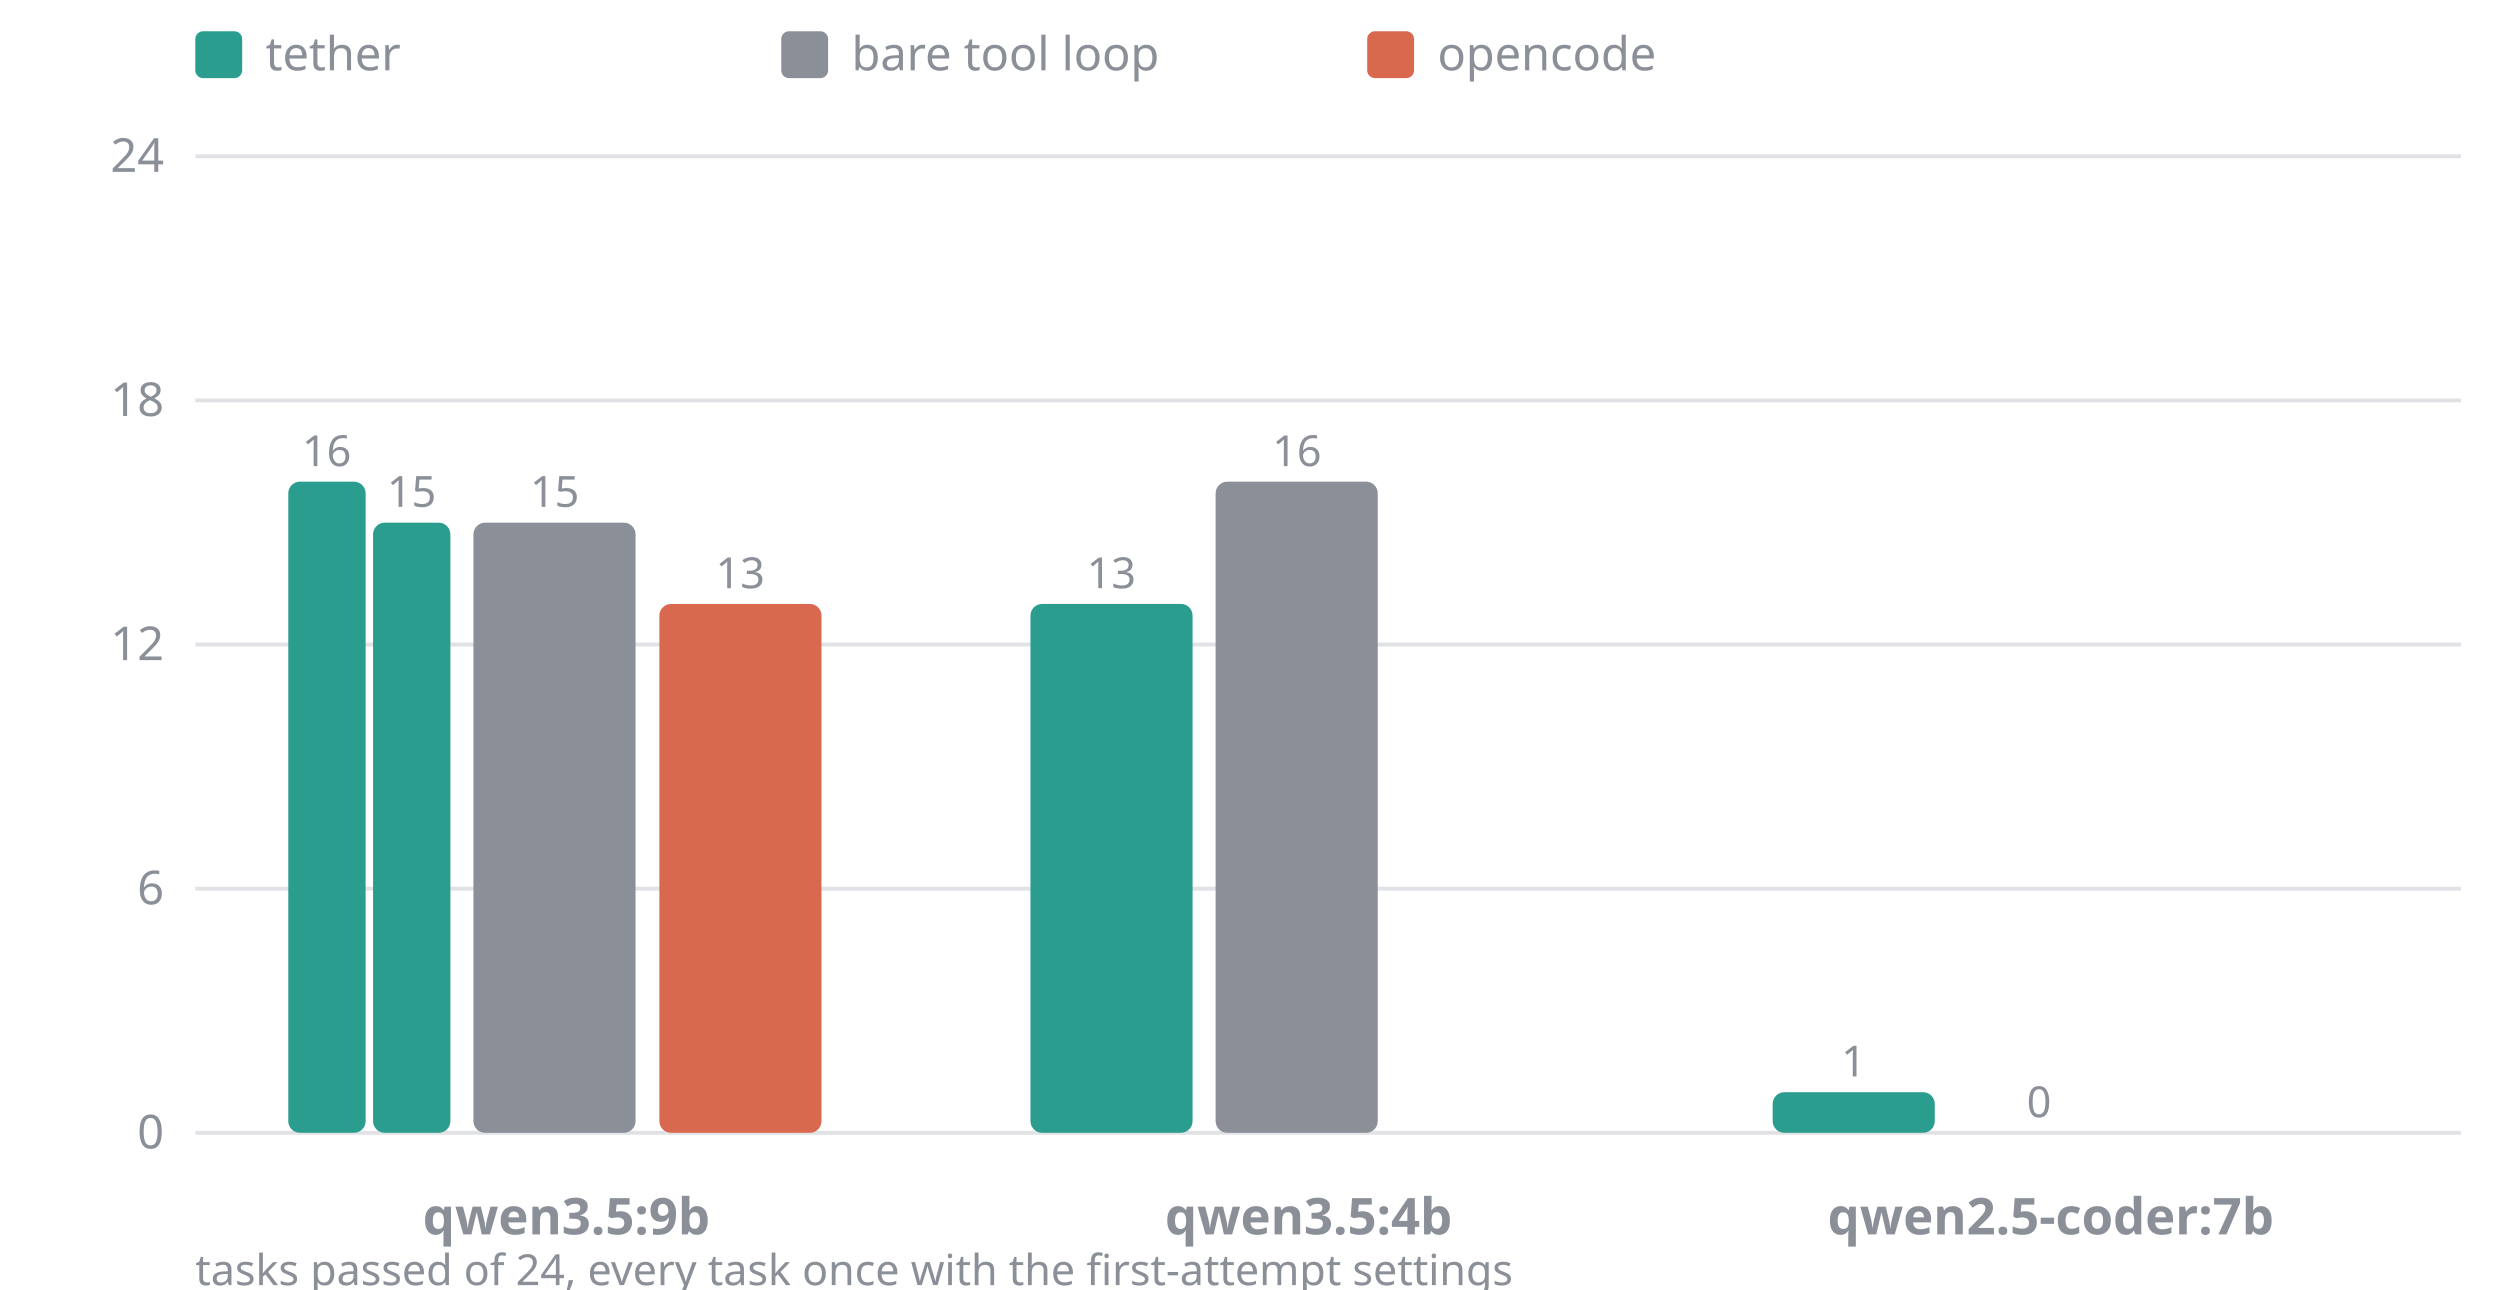
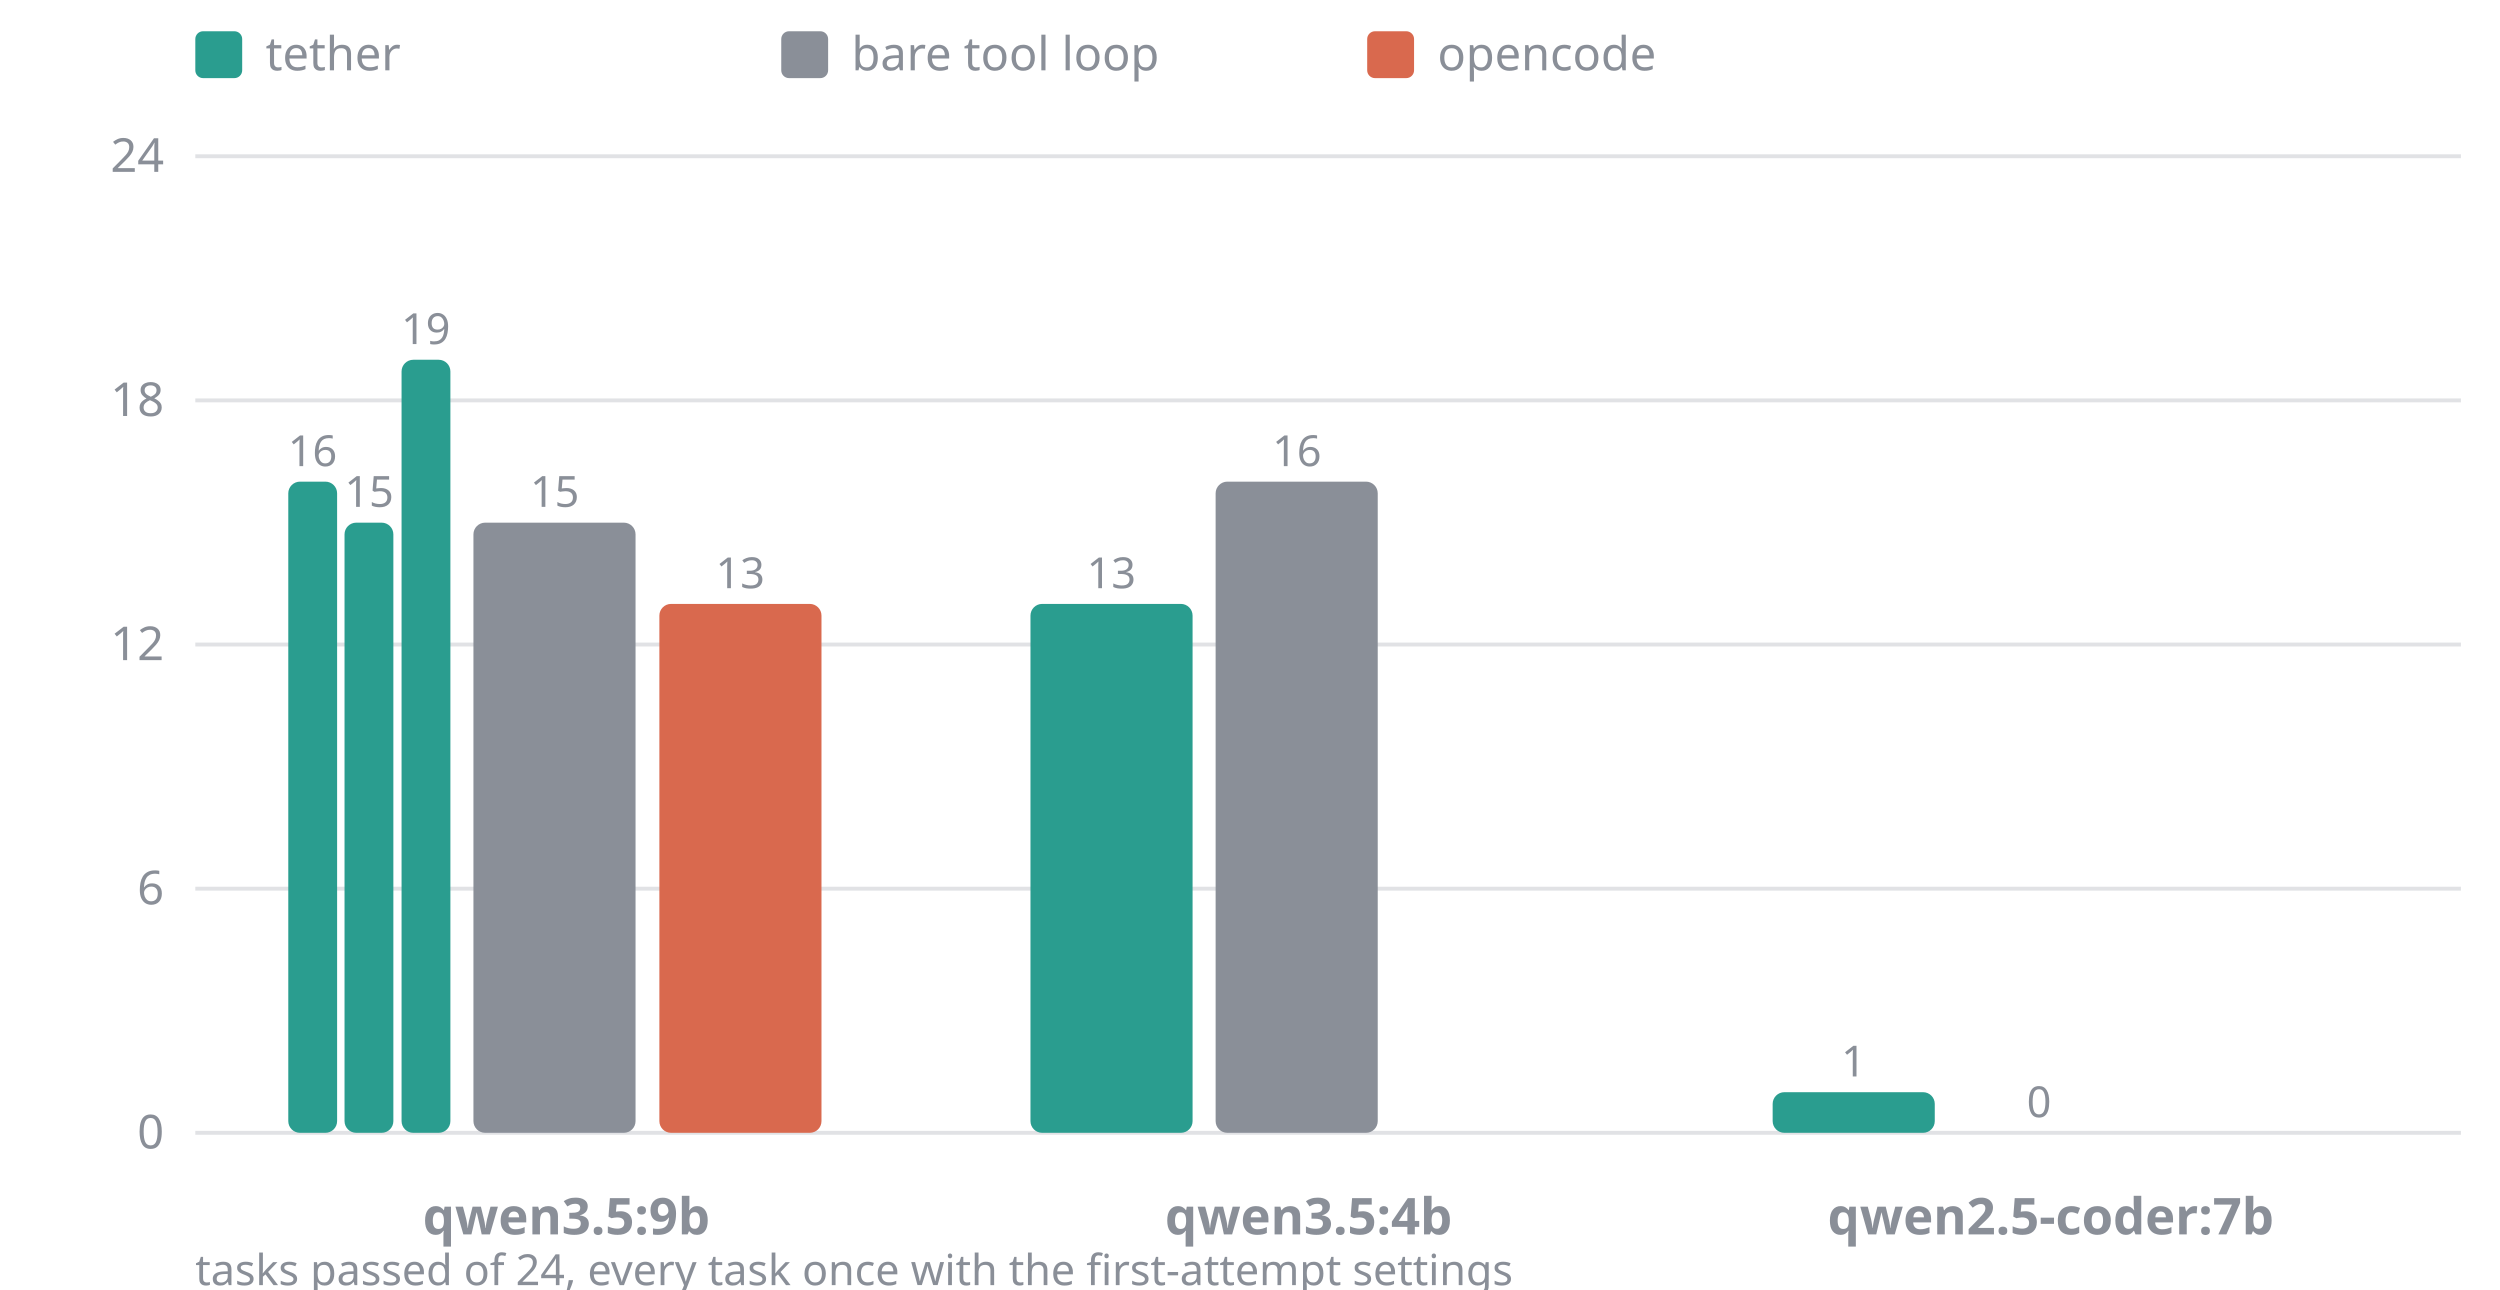
<svg xmlns="http://www.w3.org/2000/svg" viewBox="0 0 640 330" width="640" height="330" font-family="system-ui,sans-serif">
  <rect x="50" y="8" width="12" height="12" rx="2" fill="#2a9d8f" />
  <text x="68" y="18" font-size="12" text-anchor="start" font-weight="normal" fill="#8a8f98">tether</text>
  <rect x="200" y="8" width="12" height="12" rx="2" fill="#8a8f98" />
  <text x="218" y="18" font-size="12" text-anchor="start" font-weight="normal" fill="#8a8f98">bare tool loop</text>
  <rect x="350" y="8" width="12" height="12" rx="2" fill="#d9694e" />
  <text x="368" y="18" font-size="12" text-anchor="start" font-weight="normal" fill="#8a8f98">opencode</text>
  <line x1="50" x2="630" y1="290.0" y2="290.0" stroke="#8a8f98" stroke-opacity=".25" />
  <text x="42" y="294.0" font-size="12" text-anchor="end" font-weight="normal" fill="#8a8f98">0</text>
  <line x1="50" x2="630" y1="227.5" y2="227.5" stroke="#8a8f98" stroke-opacity=".25" />
  <text x="42" y="231.5" font-size="12" text-anchor="end" font-weight="normal" fill="#8a8f98">6</text>
  <line x1="50" x2="630" y1="165.0" y2="165.0" stroke="#8a8f98" stroke-opacity=".25" />
  <text x="42" y="169.0" font-size="12" text-anchor="end" font-weight="normal" fill="#8a8f98">12</text>
  <line x1="50" x2="630" y1="102.5" y2="102.5" stroke="#8a8f98" stroke-opacity=".25" />
  <text x="42" y="106.5" font-size="12" text-anchor="end" font-weight="normal" fill="#8a8f98">18</text>
  <line x1="50" x2="630" y1="40.0" y2="40.0" stroke="#8a8f98" stroke-opacity=".25" />
  <text x="42" y="44.0" font-size="12" text-anchor="end" font-weight="normal" fill="#8a8f98">24</text>
-   <rect x="73.8" y="123.3" width="19.8" height="166.7" rx="3" fill="#2a9d8f" />
-   <text x="83.625" y="119.333" font-size="11" text-anchor="middle" font-weight="normal" fill="#8a8f98">16</text>
-   <rect x="95.5" y="133.8" width="19.8" height="156.2" rx="3" fill="#2a9d8f" />
-   <text x="105.375" y="129.75" font-size="11" text-anchor="middle" font-weight="normal" fill="#8a8f98">15</text>
+   <rect x="73.8" y="123.3" width="12.5" height="166.7" rx="3" fill="#2a9d8f" />
+   <text x="80.0" y="119.333" font-size="11" text-anchor="middle" font-weight="normal" fill="#8a8f98">16</text>
+   <rect x="88.2" y="133.8" width="12.5" height="156.2" rx="3" fill="#2a9d8f" />
+   <text x="94.5" y="129.75" font-size="11" text-anchor="middle" font-weight="normal" fill="#8a8f98">15</text>
+   <rect x="102.8" y="92.1" width="12.5" height="197.9" rx="3" fill="#2a9d8f" />
+   <text x="109.0" y="88.083" font-size="11" text-anchor="middle" font-weight="normal" fill="#8a8f98">19</text>
  <rect x="121.2" y="133.8" width="41.5" height="156.2" rx="3" fill="#8a8f98" />
  <text x="142.0" y="129.75" font-size="11" text-anchor="middle" font-weight="normal" fill="#8a8f98">15</text>
  <rect x="168.8" y="154.6" width="41.5" height="135.4" rx="3" fill="#d9694e" />
  <text x="189.5" y="150.583" font-size="11" text-anchor="middle" font-weight="normal" fill="#8a8f98">13</text>
  <text x="145.0" y="316" font-size="13" text-anchor="middle" font-weight="600" fill="#8a8f98">qwen3.5:9b</text>
  <rect x="263.8" y="154.6" width="41.5" height="135.4" rx="3" fill="#2a9d8f" />
  <text x="284.5" y="150.583" font-size="11" text-anchor="middle" font-weight="normal" fill="#8a8f98">13</text>
  <rect x="311.2" y="123.3" width="41.5" height="166.7" rx="3" fill="#8a8f98" />
  <text x="332.0" y="119.333" font-size="11" text-anchor="middle" font-weight="normal" fill="#8a8f98">16</text>
  <text x="335.0" y="316" font-size="13" text-anchor="middle" font-weight="600" fill="#8a8f98">qwen3.5:4b</text>
  <rect x="453.8" y="279.6" width="41.5" height="10.4" rx="3" fill="#2a9d8f" />
  <text x="474.5" y="275.583" font-size="11" text-anchor="middle" font-weight="normal" fill="#8a8f98">1</text>
  <rect x="501.2" y="290.0" width="41.5" height="0.0" rx="3" fill="#8a8f98" />
  <text x="522.0" y="286.0" font-size="11" text-anchor="middle" font-weight="normal" fill="#8a8f98">0</text>
  <text x="525.0" y="316" font-size="13" text-anchor="middle" font-weight="600" fill="#8a8f98">qwen2.5-coder:7b</text>
  <text x="50" y="329" font-size="11" text-anchor="start" font-weight="normal" fill="#8a8f98">tasks passed of 24, every task once with the first-attempt settings</text>
</svg>
